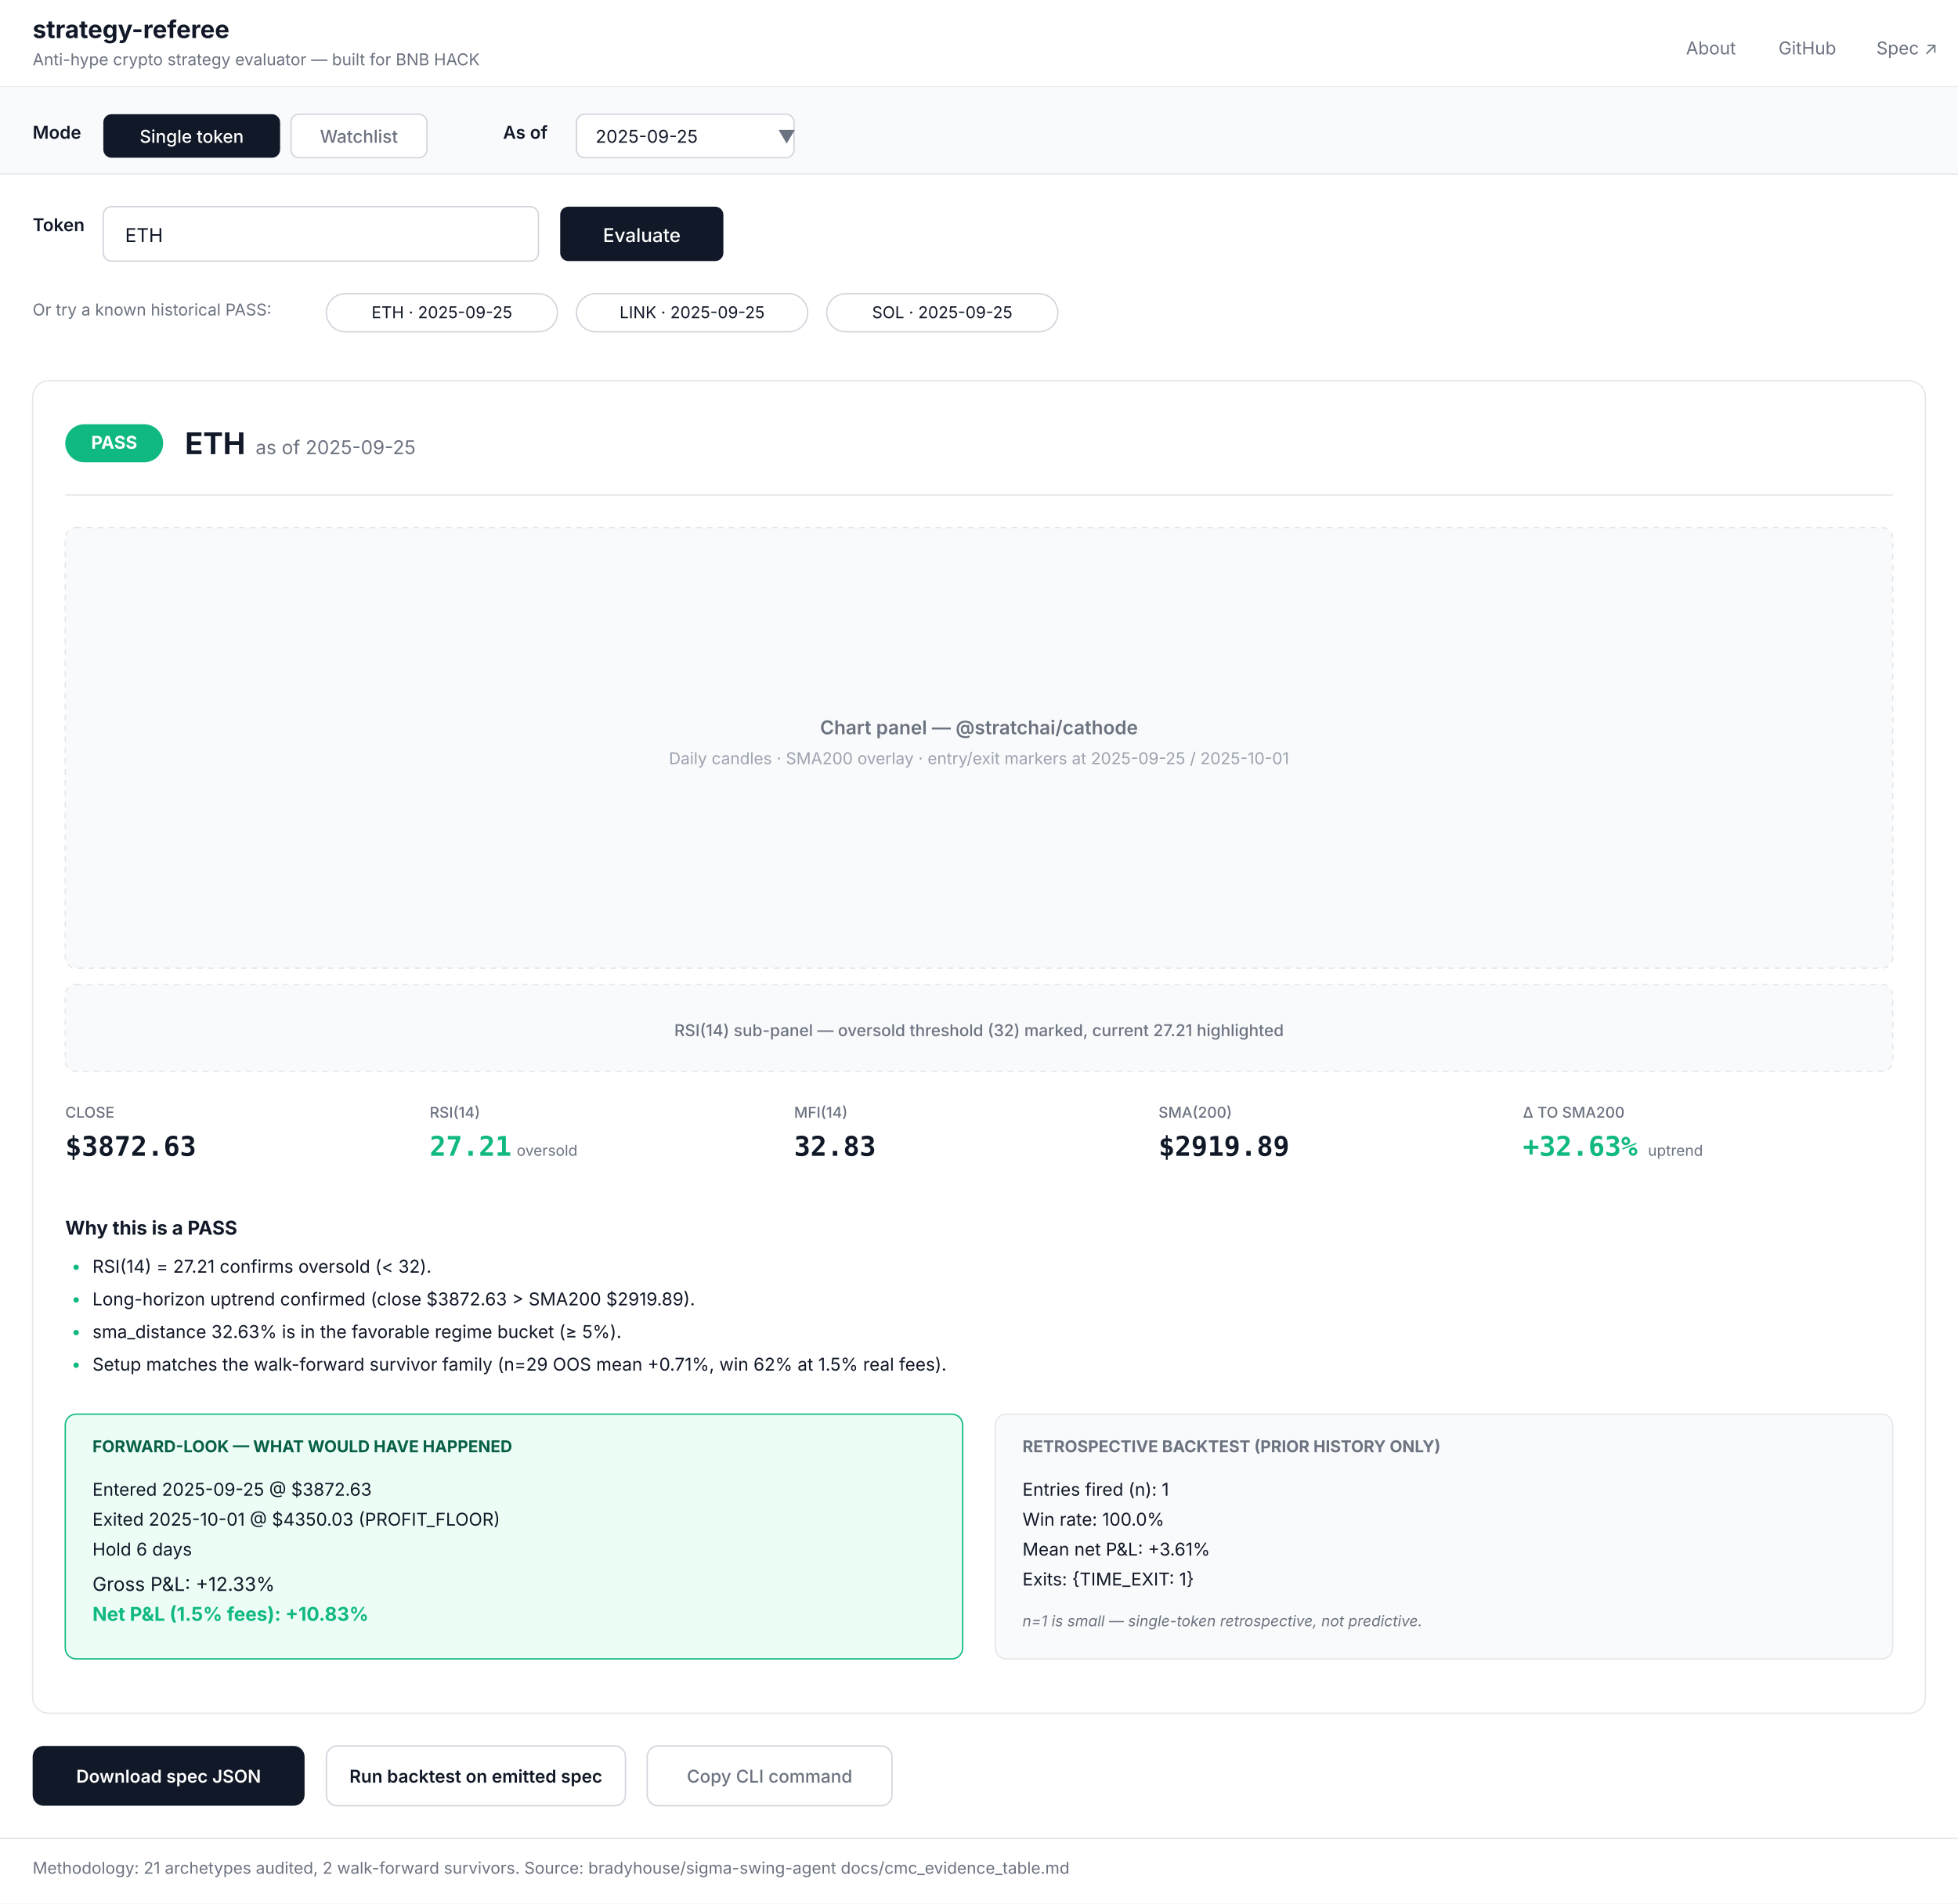
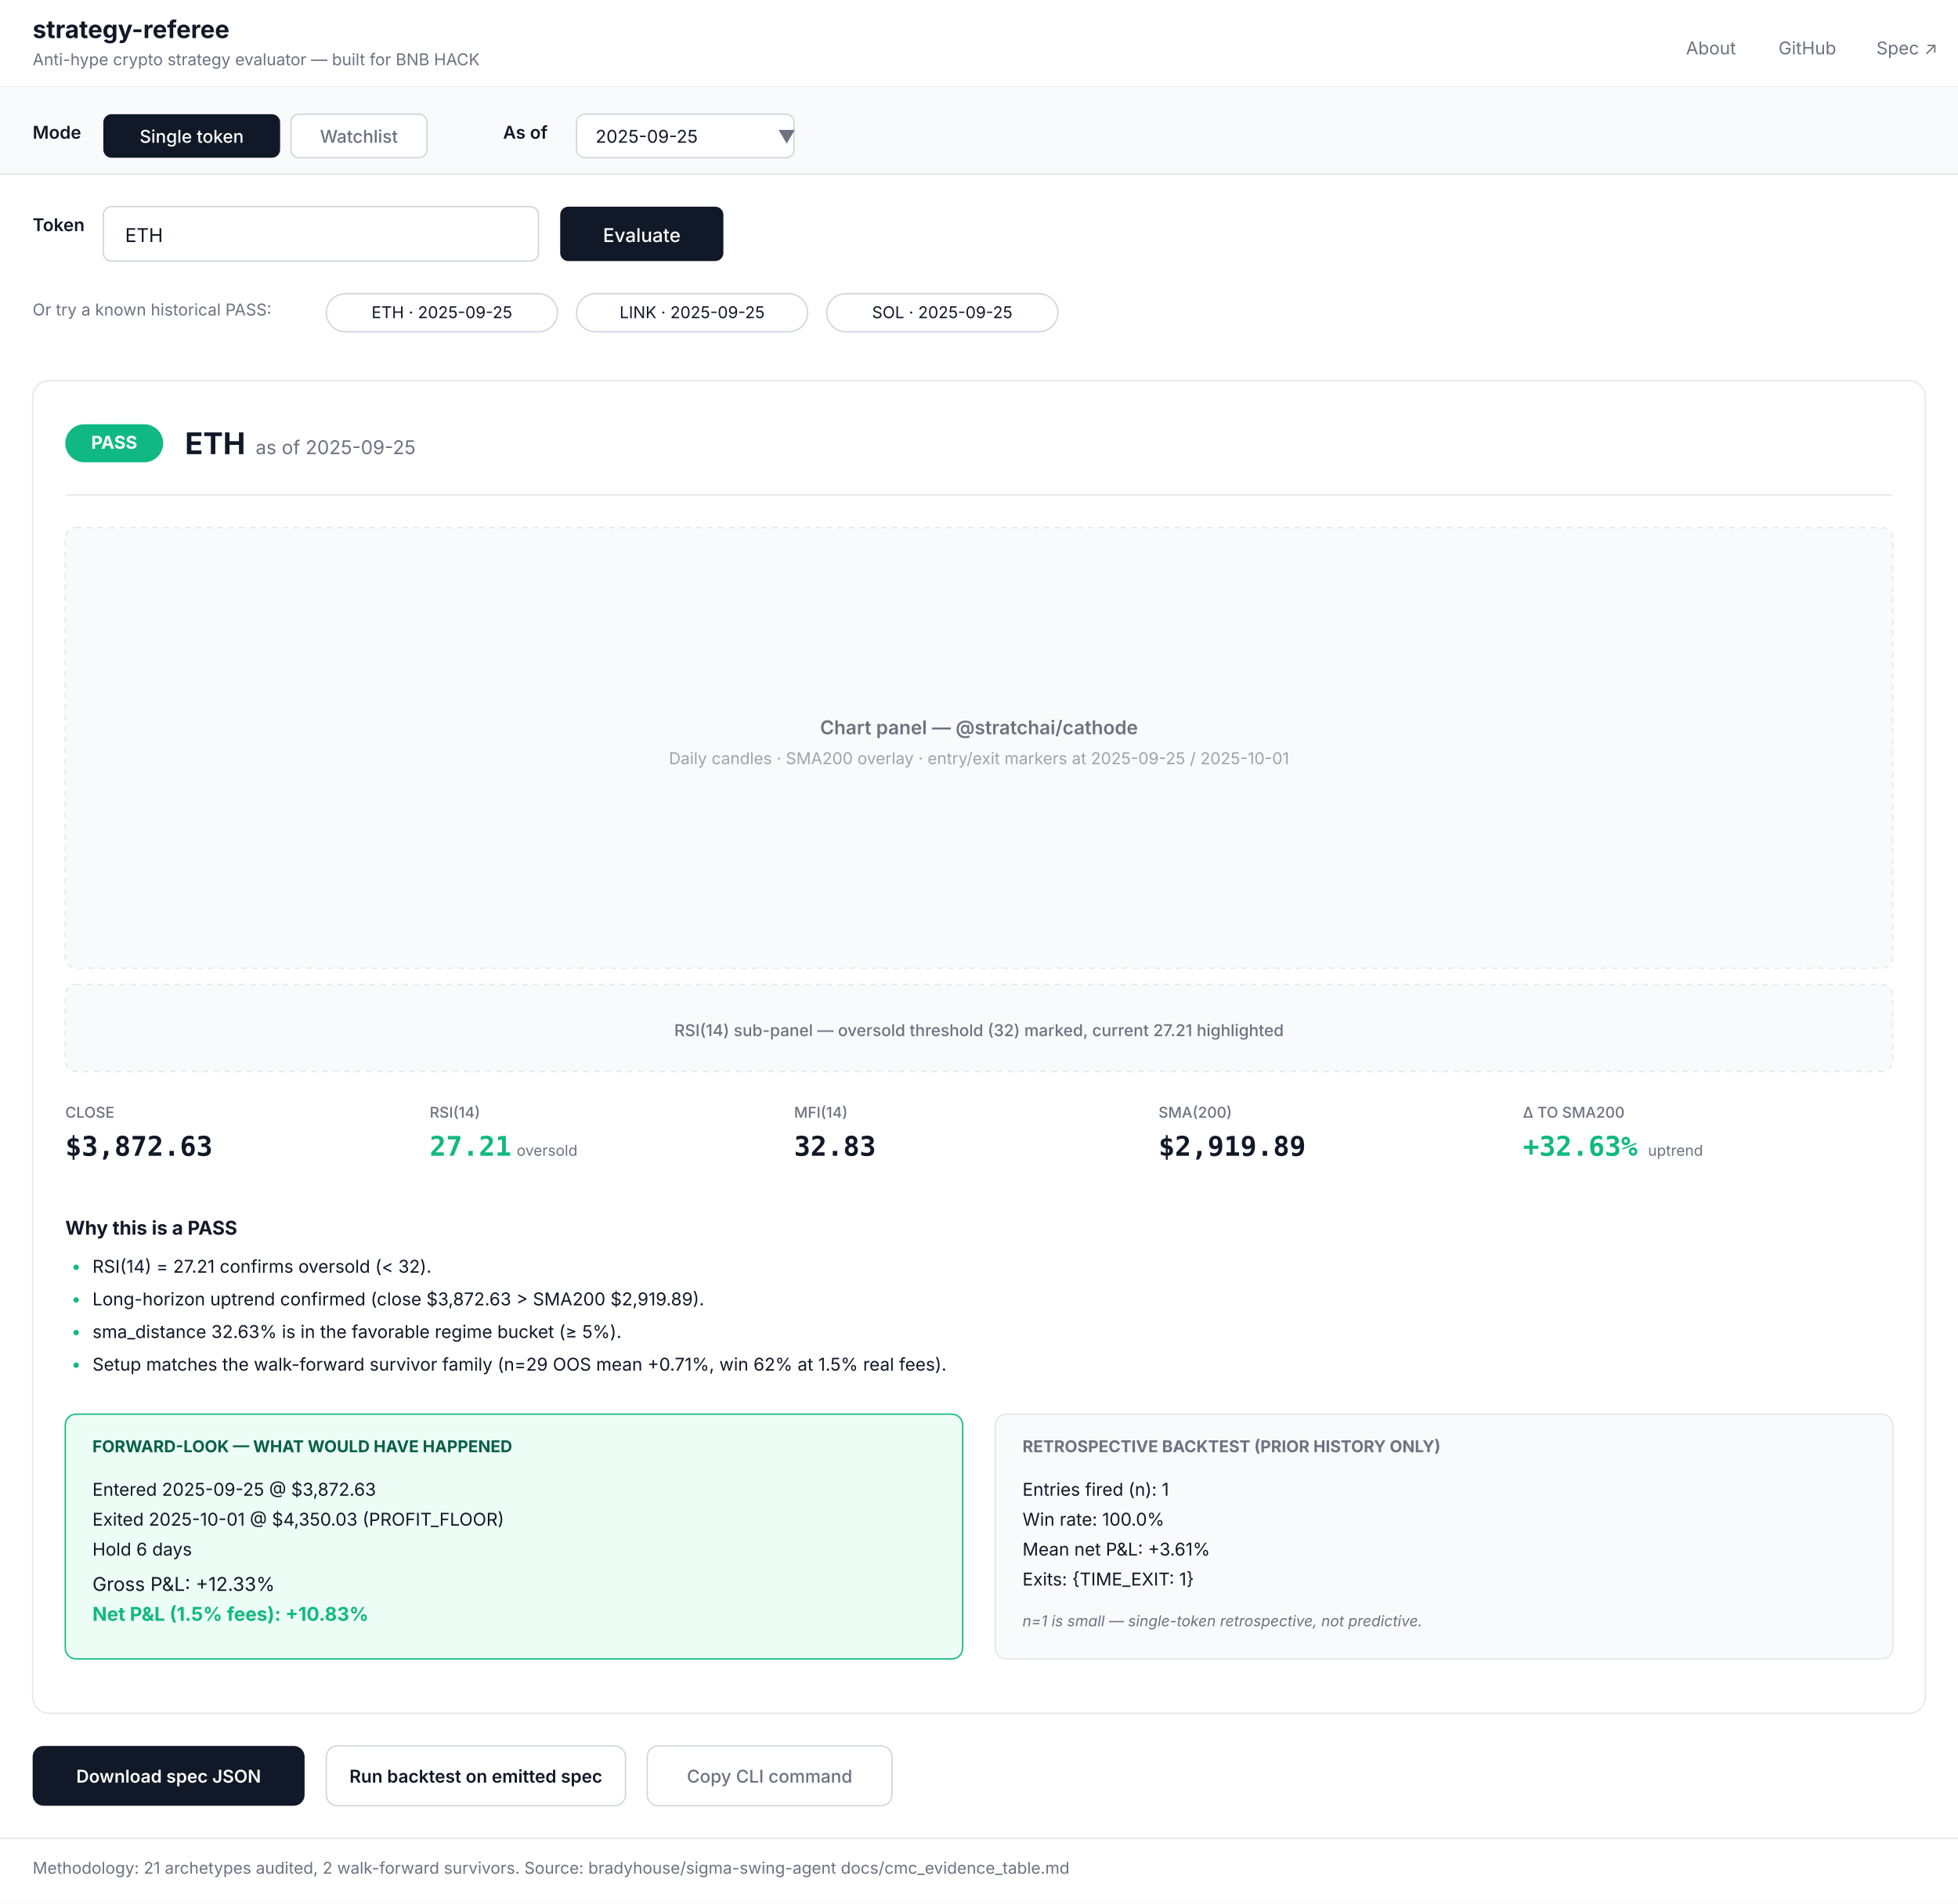
<svg xmlns="http://www.w3.org/2000/svg" width="1440" height="1400" viewBox="0 0 1440 1400" font-family="Inter, system-ui, sans-serif">
  <g id="Background">
    <rect x="0" y="0" width="1440" height="1400" fill="#ffffff" />
  </g>
  <g id="Header">
    <rect x="0" y="0" width="1440" height="64" fill="#ffffff" />
    <line x1="0" y1="64" x2="1440" y2="64" stroke="#e5e7eb" stroke-width="1" />
    <text x="24" y="28" font-size="18" font-weight="700" fill="#111827">strategy-referee</text>
    <text x="24" y="48" font-size="12" fill="#6b7280">Anti-hype crypto strategy evaluator — built for BNB HACK</text>
    <g id="NavButtons">
      <text x="1240" y="40" font-size="13" fill="#6b7280">About</text>
      <text x="1308" y="40" font-size="13" fill="#6b7280">GitHub</text>
      <text x="1380" y="40" font-size="13" fill="#6b7280">Spec ↗</text>
    </g>
  </g>
  <g id="ModeBar">
    <rect x="0" y="64" width="1440" height="64" fill="#f9fafb" />
    <line x1="0" y1="128" x2="1440" y2="128" stroke="#e5e7eb" stroke-width="1" />
    <text x="24" y="102" font-size="13" font-weight="600" fill="#111827">Mode</text>
    <rect x="76" y="84" width="130" height="32" rx="6" fill="#111827" />
    <text x="141" y="105" font-size="13" font-weight="500" fill="#ffffff" text-anchor="middle">Single token</text>
    <rect x="214" y="84" width="100" height="32" rx="6" fill="#ffffff" stroke="#d1d5db" stroke-width="1" />
    <text x="264" y="105" font-size="13" font-weight="500" fill="#6b7280" text-anchor="middle">Watchlist</text>
    <text x="370" y="102" font-size="13" font-weight="600" fill="#111827">As of</text>
    <rect x="424" y="84" width="160" height="32" rx="6" fill="#ffffff" stroke="#d1d5db" stroke-width="1" />
    <text x="438" y="105" font-size="13" fill="#111827">2025-09-25</text>
    <text x="572" y="105" font-size="13" fill="#6b7280">▼</text>
  </g>
  <g id="InputSection">
    <text x="24" y="170" font-size="13" font-weight="600" fill="#111827">Token</text>
    <rect x="76" y="152" width="320" height="40" rx="6" fill="#ffffff" stroke="#d1d5db" stroke-width="1" />
    <text x="92" y="178" font-size="14" fill="#111827">ETH</text>
    <rect x="412" y="152" width="120" height="40" rx="6" fill="#111827" />
    <text x="472" y="178" font-size="14" font-weight="500" fill="#ffffff" text-anchor="middle">Evaluate</text>
    <text x="24" y="232" font-size="12" fill="#6b7280">Or try a known historical PASS:</text>
    <rect x="240" y="216" width="170" height="28" rx="14" fill="#ffffff" stroke="#d1d5db" stroke-width="1" />
    <text x="325" y="234" font-size="12" fill="#111827" text-anchor="middle">ETH · 2025-09-25</text>
    <rect x="424" y="216" width="170" height="28" rx="14" fill="#ffffff" stroke="#d1d5db" stroke-width="1" />
    <text x="509" y="234" font-size="12" fill="#111827" text-anchor="middle">LINK · 2025-09-25</text>
    <rect x="608" y="216" width="170" height="28" rx="14" fill="#ffffff" stroke="#d1d5db" stroke-width="1" />
    <text x="693" y="234" font-size="12" fill="#111827" text-anchor="middle">SOL · 2025-09-25</text>
  </g>
  <g id="VerdictCard">
    <rect x="24" y="280" width="1392" height="980" rx="12" fill="#ffffff" stroke="#e5e7eb" stroke-width="1" />
    <g id="VerdictHeader">
      <rect x="48" y="312" width="72" height="28" rx="14" fill="#10b981" />
      <text x="84" y="330" font-size="13" font-weight="700" fill="#ffffff" text-anchor="middle">PASS</text>
      <text x="136" y="334" font-size="22" font-weight="700" fill="#111827">ETH</text>
      <text x="188" y="334" font-size="14" fill="#6b7280">as of 2025-09-25</text>
      <line x1="48" y1="364" x2="1392" y2="364" stroke="#e5e7eb" stroke-width="1" />
    </g>
    <g id="ChartPlaceholder">
      <rect x="48" y="388" width="1344" height="324" rx="8" fill="#f9fafb" stroke="#e5e7eb" stroke-width="1" stroke-dasharray="4 4" />
      <text x="720" y="540" font-size="14" font-weight="600" fill="#6b7280" text-anchor="middle">Chart panel — @stratchai/cathode</text>
      <text x="720" y="562" font-size="12" fill="#9ca3af" text-anchor="middle">Daily candles · SMA200 overlay · entry/exit markers at 2025-09-25 / 2025-10-01</text>
    </g>
    <g id="RSIPanel">
      <rect x="48" y="724" width="1344" height="64" rx="8" fill="#f9fafb" stroke="#e5e7eb" stroke-width="1" stroke-dasharray="4 4" />
      <text x="720" y="762" font-size="12" font-weight="500" fill="#6b7280" text-anchor="middle">RSI(14) sub-panel — oversold threshold (32) marked, current 27.21 highlighted</text>
    </g>
    <g id="SignalsGrid">
      <g id="signal_close">
        <text x="48" y="822" font-size="11" font-weight="500" fill="#6b7280">CLOSE</text>
-         <text x="48" y="850" font-size="20" font-weight="700" fill="#111827" font-family="JetBrains Mono, monospace">$3872.63</text>
+         <text x="48" y="850" font-size="20" font-weight="700" fill="#111827" font-family="JetBrains Mono, monospace">$3,872.63</text>
      </g>
      <g id="signal_rsi">
        <text x="316" y="822" font-size="11" font-weight="500" fill="#6b7280">RSI(14)</text>
        <text x="316" y="850" font-size="20" font-weight="700" fill="#10b981" font-family="JetBrains Mono, monospace">27.21</text>
        <text x="380" y="850" font-size="11" fill="#6b7280">oversold</text>
      </g>
      <g id="signal_mfi">
        <text x="584" y="822" font-size="11" font-weight="500" fill="#6b7280">MFI(14)</text>
        <text x="584" y="850" font-size="20" font-weight="700" fill="#111827" font-family="JetBrains Mono, monospace">32.83</text>
      </g>
      <g id="signal_sma">
        <text x="852" y="822" font-size="11" font-weight="500" fill="#6b7280">SMA(200)</text>
-         <text x="852" y="850" font-size="20" font-weight="700" fill="#111827" font-family="JetBrains Mono, monospace">$2919.89</text>
+         <text x="852" y="850" font-size="20" font-weight="700" fill="#111827" font-family="JetBrains Mono, monospace">$2,919.89</text>
      </g>
      <g id="signal_dist">
        <text x="1120" y="822" font-size="11" font-weight="500" fill="#6b7280">Δ TO SMA200</text>
        <text x="1120" y="850" font-size="20" font-weight="700" fill="#10b981" font-family="JetBrains Mono, monospace">+32.63%</text>
        <text x="1212" y="850" font-size="11" fill="#6b7280">uptrend</text>
      </g>
    </g>
    <g id="Reasoning">
      <text x="48" y="908" font-size="14" font-weight="700" fill="#111827">Why this is a PASS</text>
      <circle cx="56" cy="932" r="2" fill="#10b981" />
      <text x="68" y="936" font-size="13" fill="#111827">RSI(14) = 27.21 confirms oversold (&lt; 32).</text>
      <circle cx="56" cy="956" r="2" fill="#10b981" />
-       <text x="68" y="960" font-size="13" fill="#111827">Long-horizon uptrend confirmed (close $3872.63 &gt; SMA200 $2919.89).</text>
+       <text x="68" y="960" font-size="13" fill="#111827">Long-horizon uptrend confirmed (close $3,872.63 &gt; SMA200 $2,919.89).</text>
      <circle cx="56" cy="980" r="2" fill="#10b981" />
      <text x="68" y="984" font-size="13" fill="#111827">sma_distance 32.63% is in the favorable regime bucket (≥ 5%).</text>
      <circle cx="56" cy="1004" r="2" fill="#10b981" />
      <text x="68" y="1008" font-size="13" fill="#111827">Setup matches the walk-forward survivor family (n=29 OOS mean +0.71%, win 62% at 1.5% real fees).</text>
    </g>
    <g id="ForwardLook">
      <rect x="48" y="1040" width="660" height="180" rx="8" fill="#ecfdf5" stroke="#10b981" stroke-width="1" />
      <text x="68" y="1068" font-size="12" font-weight="700" fill="#065f46">FORWARD-LOOK — WHAT WOULD HAVE HAPPENED</text>
-       <text x="68" y="1100" font-size="13" fill="#111827">Entered  2025-09-25  @ $3872.63</text>
-       <text x="68" y="1122" font-size="13" fill="#111827">Exited   2025-10-01  @ $4350.03  (PROFIT_FLOOR)</text>
+       <text x="68" y="1100" font-size="13" fill="#111827">Entered  2025-09-25  @ $3,872.63</text>
+       <text x="68" y="1122" font-size="13" fill="#111827">Exited   2025-10-01  @ $4,350.03  (PROFIT_FLOOR)</text>
      <text x="68" y="1144" font-size="13" fill="#111827">Hold     6 days</text>
      <text x="68" y="1170" font-size="14" fill="#111827">Gross P&amp;L:  +12.33%</text>
      <text x="68" y="1192" font-size="14" font-weight="700" fill="#10b981">Net P&amp;L (1.5% fees):  +10.83%</text>
    </g>
    <g id="Backtest">
      <rect x="732" y="1040" width="660" height="180" rx="8" fill="#f9fafb" stroke="#e5e7eb" stroke-width="1" />
      <text x="752" y="1068" font-size="12" font-weight="700" fill="#6b7280">RETROSPECTIVE BACKTEST (PRIOR HISTORY ONLY)</text>
      <text x="752" y="1100" font-size="13" fill="#111827">Entries fired (n):  1</text>
      <text x="752" y="1122" font-size="13" fill="#111827">Win rate:           100.0%</text>
      <text x="752" y="1144" font-size="13" fill="#111827">Mean net P&amp;L:       +3.61%</text>
      <text x="752" y="1166" font-size="13" fill="#111827">Exits:              {TIME_EXIT: 1}</text>
      <text x="752" y="1196" font-size="11" font-style="italic" fill="#6b7280">n=1 is small — single-token retrospective, not predictive.</text>
    </g>
  </g>
  <g id="ActionButtons">
    <rect x="24" y="1284" width="200" height="44" rx="8" fill="#111827" />
    <text x="124" y="1311" font-size="13" font-weight="600" fill="#ffffff" text-anchor="middle">Download spec JSON</text>
    <rect x="240" y="1284" width="220" height="44" rx="8" fill="#ffffff" stroke="#d1d5db" stroke-width="1" />
    <text x="350" y="1311" font-size="13" font-weight="600" fill="#111827" text-anchor="middle">Run backtest on emitted spec</text>
    <rect x="476" y="1284" width="180" height="44" rx="8" fill="#ffffff" stroke="#d1d5db" stroke-width="1" />
    <text x="566" y="1311" font-size="13" font-weight="500" fill="#6b7280" text-anchor="middle">Copy CLI command</text>
  </g>
  <g id="Footer">
    <line x1="0" y1="1352" x2="1440" y2="1352" stroke="#e5e7eb" stroke-width="1" />
    <text x="24" y="1378" font-size="12" fill="#6b7280">Methodology: 21 archetypes audited, 2 walk-forward survivors. Source: bradyhouse/sigma-swing-agent docs/cmc_evidence_table.md</text>
  </g>
</svg>
